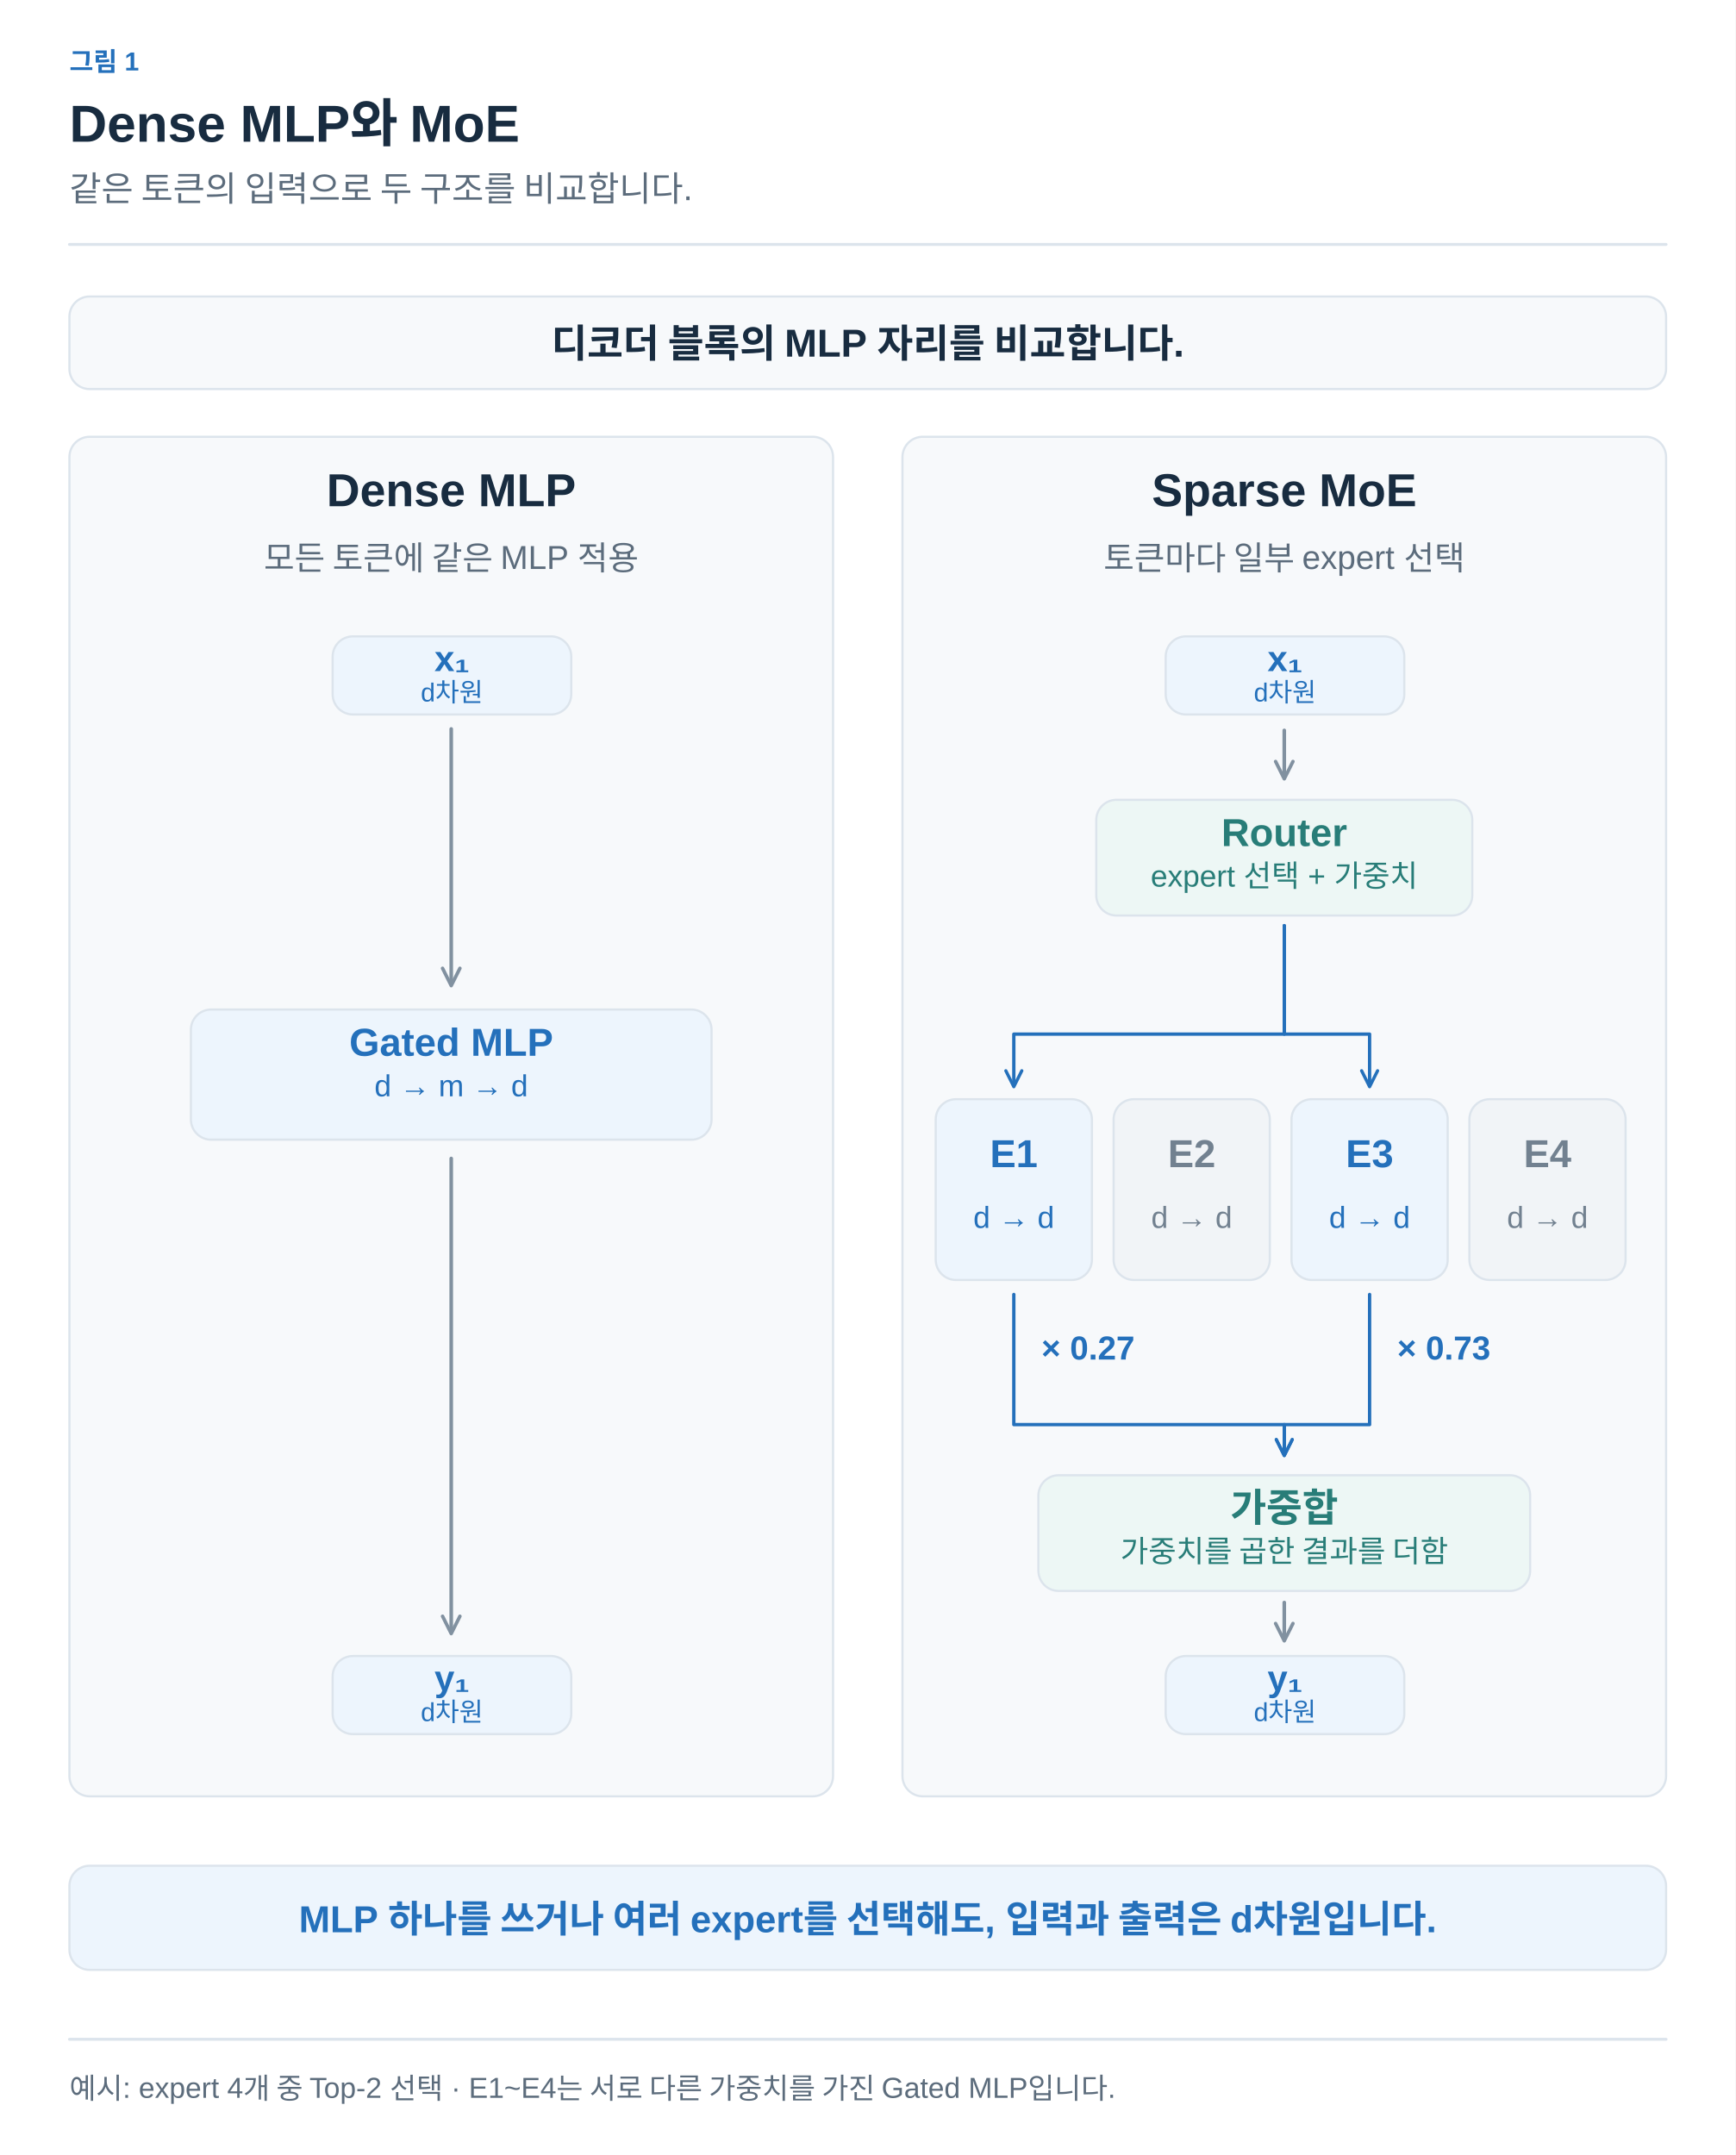
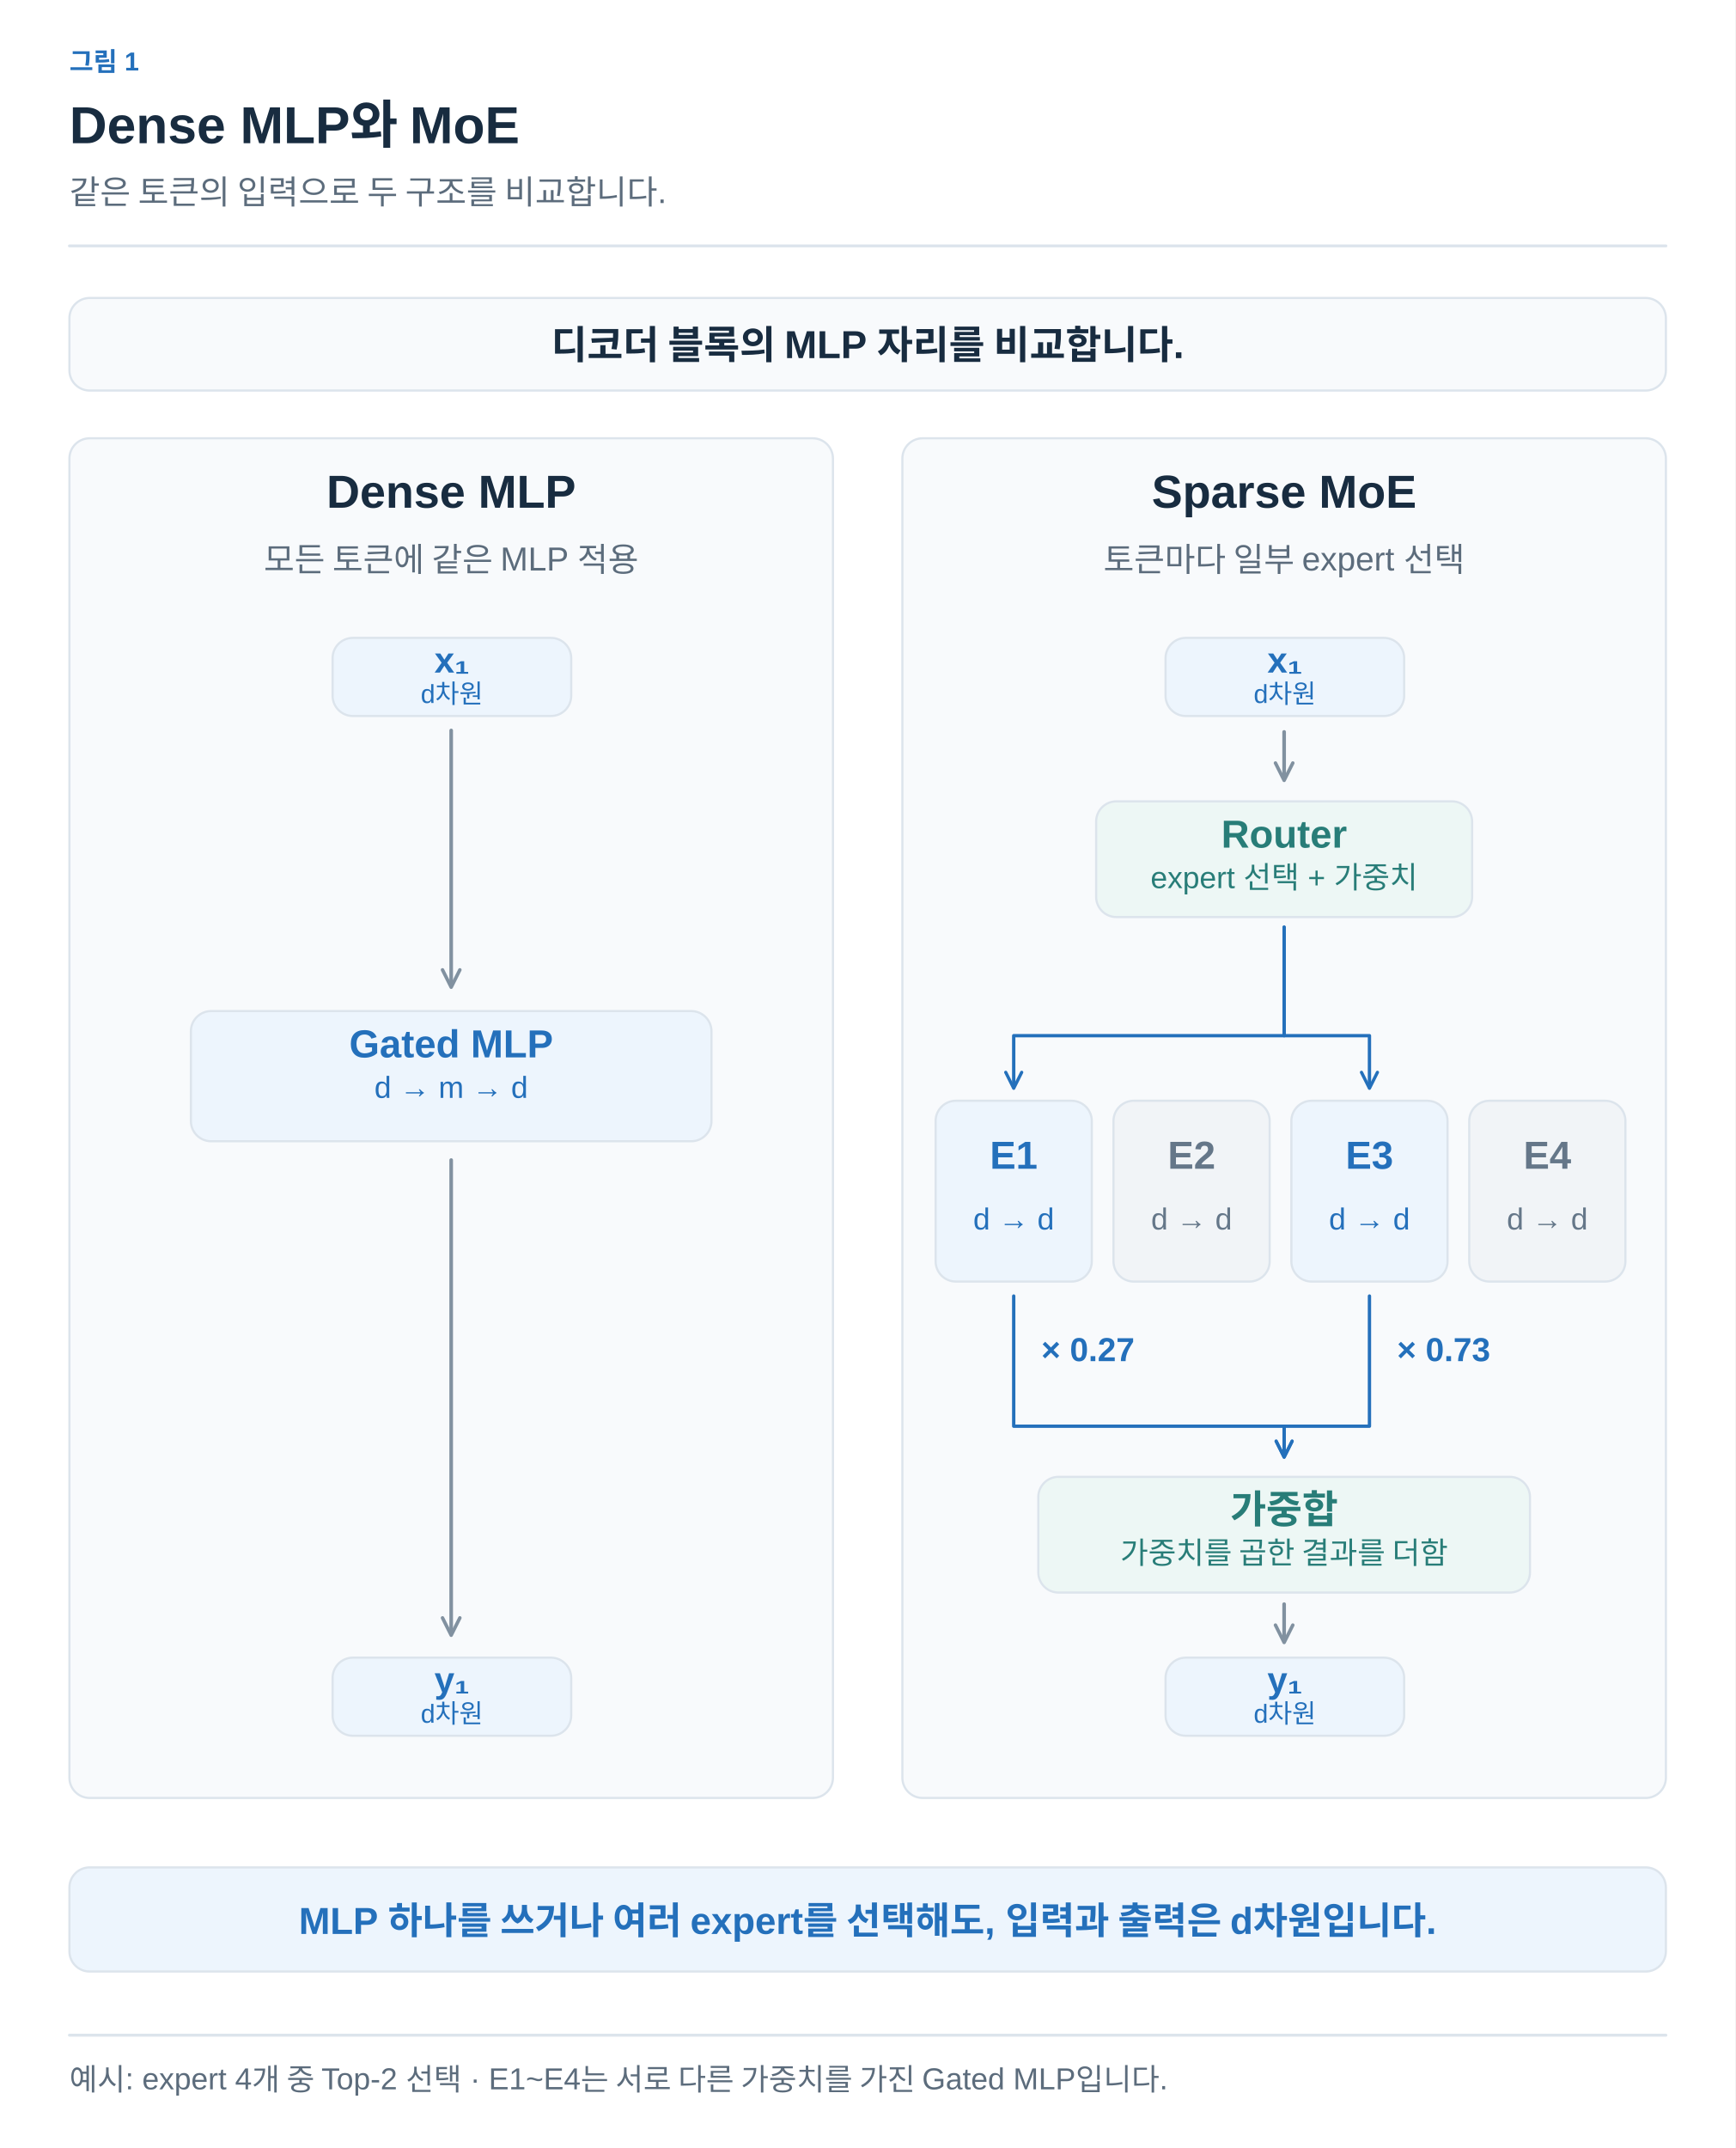
- <svg xmlns="http://www.w3.org/2000/svg" width="1200" height="1490" viewBox="0 0 1200 1490" role="img" aria-labelledby="title desc">
+ <svg xmlns="http://www.w3.org/2000/svg" width="1200" height="1485" viewBox="0 0 1200 1485" role="img" aria-labelledby="title desc">
  <defs>
-     <marker id="arrow-arrow" viewBox="0 0 10 10" refX="8" refY="5" markerWidth="6" markerHeight="6" orient="auto">
-       <path d="M1,1 L9,5 L1,9" fill="none" stroke="#8191A0" stroke-width="1.6" stroke-linecap="round" stroke-linejoin="round" />
+     <marker id="arrow-ink" viewBox="0 0 10 10" refX="8" refY="5" markerWidth="6" markerHeight="6" orient="auto">
+       <path d="M1 1 L9 5 L1 9" fill="none" stroke="#182C40" stroke-width="1.6" />
    </marker>
-     <marker id="blue-arrow" viewBox="0 0 10 10" refX="8" refY="5" markerWidth="6" markerHeight="6" orient="auto">
-       <path d="M1,1 L9,5 L1,9" fill="none" stroke="#2470BB" stroke-width="1.6" stroke-linecap="round" stroke-linejoin="round" />
+     <marker id="arrow-muted" viewBox="0 0 10 10" refX="8" refY="5" markerWidth="6" markerHeight="6" orient="auto">
+       <path d="M1 1 L9 5 L1 9" fill="none" stroke="#5C6C7C" stroke-width="1.6" />
    </marker>
-     <marker id="teal-arrow" viewBox="0 0 10 10" refX="8" refY="5" markerWidth="6" markerHeight="6" orient="auto">
-       <path d="M1,1 L9,5 L1,9" fill="none" stroke="#287D78" stroke-width="1.6" stroke-linecap="round" stroke-linejoin="round" />
+     <marker id="arrow-line" viewBox="0 0 10 10" refX="8" refY="5" markerWidth="6" markerHeight="6" orient="auto">
+       <path d="M1 1 L9 5 L1 9" fill="none" stroke="#DCE4EC" stroke-width="1.6" />
+     </marker>
+     <marker id="arrow-paper" viewBox="0 0 10 10" refX="8" refY="5" markerWidth="6" markerHeight="6" orient="auto">
+       <path d="M1 1 L9 5 L1 9" fill="none" stroke="#FFFFFF" stroke-width="1.6" />
+     </marker>
+     <marker id="arrow-blue" viewBox="0 0 10 10" refX="8" refY="5" markerWidth="6" markerHeight="6" orient="auto">
+       <path d="M1 1 L9 5 L1 9" fill="none" stroke="#2470BB" stroke-width="1.6" />
+     </marker>
+     <marker id="arrow-teal" viewBox="0 0 10 10" refX="8" refY="5" markerWidth="6" markerHeight="6" orient="auto">
+       <path d="M1 1 L9 5 L1 9" fill="none" stroke="#287D78" stroke-width="1.6" />
+     </marker>
+     <marker id="arrow-orange" viewBox="0 0 10 10" refX="8" refY="5" markerWidth="6" markerHeight="6" orient="auto">
+       <path d="M1 1 L9 5 L1 9" fill="none" stroke="#B55B22" stroke-width="1.6" />
+     </marker>
+     <marker id="arrow-purple" viewBox="0 0 10 10" refX="8" refY="5" markerWidth="6" markerHeight="6" orient="auto">
+       <path d="M1 1 L9 5 L1 9" fill="none" stroke="#7954A3" stroke-width="1.6" />
+     </marker>
+     <marker id="arrow-gray" viewBox="0 0 10 10" refX="8" refY="5" markerWidth="6" markerHeight="6" orient="auto">
+       <path d="M1 1 L9 5 L1 9" fill="none" stroke="#657789" stroke-width="1.6" />
+     </marker>
+     <marker id="arrow-red" viewBox="0 0 10 10" refX="8" refY="5" markerWidth="6" markerHeight="6" orient="auto">
+       <path d="M1 1 L9 5 L1 9" fill="none" stroke="#B34242" stroke-width="1.6" />
+     </marker>
+     <marker id="arrow-indigo" viewBox="0 0 10 10" refX="8" refY="5" markerWidth="6" markerHeight="6" orient="auto">
+       <path d="M1 1 L9 5 L1 9" fill="none" stroke="#4C60A8" stroke-width="1.6" />
+     </marker>
+     <marker id="arrow-slate" viewBox="0 0 10 10" refX="8" refY="5" markerWidth="6" markerHeight="6" orient="auto">
+       <path d="M1 1 L9 5 L1 9" fill="none" stroke="#8191A0" stroke-width="1.6" />
+     </marker>
+     <marker id="arrow-surface" viewBox="0 0 10 10" refX="8" refY="5" markerWidth="6" markerHeight="6" orient="auto">
+       <path d="M1 1 L9 5 L1 9" fill="none" stroke="#F8FAFC" stroke-width="1.6" />
    </marker>
  </defs>
-   <style>text{font-family:Arial,"Apple SD Gothic Neo","Noto Sans KR",sans-serif}path,line{stroke-linecap:round;stroke-linejoin:round}</style>
-   <rect width="1200" height="1490" fill="white" />
-   <text x="48" y="49" fill="#2470BB" font-size="18" font-weight="600" text-anchor="start">그림 1</text>
-   <text x="48" y="98" fill="#182C40" font-size="36" font-weight="700" text-anchor="start">Dense MLP와 MoE</text>
-   <text x="48" y="139" fill="#5C6C7C" font-size="24" font-weight="400" text-anchor="start">같은 토큰의 입력으로 두 구조를 비교합니다.</text>
-   <path d="M48,169 L1152,169" fill="none" stroke="#DCE4EC" stroke-width="2" />
-   <rect x="48" y="205" width="1104" height="64" rx="14" fill="#F7F9FB" stroke="#DCE4EC" stroke-width="1.5" />
-   <text x="600" y="247" fill="#182C40" font-size="27" font-weight="600" text-anchor="middle">디코더 블록의 MLP 자리를 비교합니다.</text>
-   <rect x="48" y="302" width="528" height="940" rx="14" fill="#F7F9FB" stroke="#DCE4EC" stroke-width="1.5" />
-   <text x="312" y="350" fill="#182C40" font-size="32" font-weight="600" text-anchor="middle">Dense MLP</text>
-   <text x="312" y="394" fill="#5C6C7C" font-size="23" font-weight="400" text-anchor="middle">모든 토큰에 같은 MLP 적용</text>
-   <rect x="624" y="302" width="528" height="940" rx="14" fill="#F7F9FB" stroke="#DCE4EC" stroke-width="1.5" />
-   <text x="888" y="350" fill="#182C40" font-size="32" font-weight="600" text-anchor="middle">Sparse MoE</text>
-   <text x="888" y="394" fill="#5C6C7C" font-size="23" font-weight="400" text-anchor="middle">토큰마다 일부 expert 선택</text>
-   <rect x="230" y="440" width="165" height="54" rx="14" fill="#EDF5FD" stroke="#DCE4EC" stroke-width="1.5" />
-   <text x="312.5" y="464" fill="#2470BB" font-size="25" font-weight="600" text-anchor="middle">x₁</text>
-   <text x="312.5" y="485" fill="#2470BB" font-size="18" font-weight="400" text-anchor="middle">d차원</text>
-   <rect x="806" y="440" width="165" height="54" rx="14" fill="#EDF5FD" stroke="#DCE4EC" stroke-width="1.5" />
-   <text x="888.5" y="464" fill="#2470BB" font-size="25" font-weight="600" text-anchor="middle">x₁</text>
-   <text x="888.5" y="485" fill="#2470BB" font-size="18" font-weight="400" text-anchor="middle">d차원</text>
-   <path d="M312,504 L312,680" fill="none" stroke="#8191A0" stroke-width="2.5" marker-end="url(#arrow-arrow)" />
-   <rect x="132.0" y="698" width="360" height="90" rx="14" fill="#EDF5FD" stroke="#DCE4EC" stroke-width="1.5" />
-   <text x="312" y="730" fill="#2470BB" font-size="27" font-weight="600" text-anchor="middle">Gated MLP</text>
-   <text x="312" y="758" fill="#2470BB" font-size="21" font-weight="400" text-anchor="middle">d → m → d</text>
-   <path d="M312,801 L312,1128" fill="none" stroke="#8191A0" stroke-width="2.5" marker-end="url(#arrow-arrow)" />
-   <rect x="230" y="1145" width="165" height="54" rx="14" fill="#EDF5FD" stroke="#DCE4EC" stroke-width="1.5" />
-   <text x="312.5" y="1169" fill="#2470BB" font-size="25" font-weight="600" text-anchor="middle">y₁</text>
-   <text x="312.5" y="1190" fill="#2470BB" font-size="18" font-weight="400" text-anchor="middle">d차원</text>
-   <path d="M888,505 L888,537" fill="none" stroke="#8191A0" stroke-width="2.5" marker-end="url(#arrow-arrow)" />
-   <rect x="758.0" y="553" width="260" height="80" rx="14" fill="#EDF7F5" stroke="#DCE4EC" stroke-width="1.5" />
-   <text x="888" y="585" fill="#287D78" font-size="27" font-weight="600" text-anchor="middle">Router</text>
-   <text x="888" y="613" fill="#287D78" font-size="21" font-weight="400" text-anchor="middle">expert 선택 + 가중치</text>
-   <rect x="647" y="760" width="108" height="125" rx="14" fill="#EDF5FD" stroke="#DCE4EC" stroke-width="1.5" />
-   <text x="701" y="807" fill="#2470BB" font-size="27" font-weight="600" text-anchor="middle">E1</text>
-   <text x="701" y="849" fill="#2470BB" font-size="21" font-weight="400" text-anchor="middle">d → d</text>
-   <path d="M888,640 V715 H701 V750" fill="none" stroke="#2470BB" stroke-width="2.3" marker-end="url(#blue-arrow)" />
-   <path d="M701,895 V985 H888 V1005" fill="none" stroke="#2470BB" stroke-width="2.3" marker-end="url(#blue-arrow)" />
-   <rect x="770" y="760" width="108" height="125" rx="14" fill="#F1F4F7" stroke="#DCE4EC" stroke-width="1.5" />
-   <text x="824" y="807" fill="#728190" font-size="27" font-weight="600" text-anchor="middle">E2</text>
-   <text x="824" y="849" fill="#728190" font-size="21" font-weight="400" text-anchor="middle">d → d</text>
-   <rect x="893" y="760" width="108" height="125" rx="14" fill="#EDF5FD" stroke="#DCE4EC" stroke-width="1.5" />
-   <text x="947" y="807" fill="#2470BB" font-size="27" font-weight="600" text-anchor="middle">E3</text>
-   <text x="947" y="849" fill="#2470BB" font-size="21" font-weight="400" text-anchor="middle">d → d</text>
-   <path d="M888,640 V715 H947 V750" fill="none" stroke="#2470BB" stroke-width="2.3" marker-end="url(#blue-arrow)" />
-   <path d="M947,895 V985 H888 V1005" fill="none" stroke="#2470BB" stroke-width="2.3" marker-end="url(#blue-arrow)" />
-   <rect x="1016" y="760" width="108" height="125" rx="14" fill="#F1F4F7" stroke="#DCE4EC" stroke-width="1.5" />
-   <text x="1070" y="807" fill="#728190" font-size="27" font-weight="600" text-anchor="middle">E4</text>
-   <text x="1070" y="849" fill="#728190" font-size="21" font-weight="400" text-anchor="middle">d → d</text>
-   <text x="720" y="940" fill="#2470BB" font-size="23" font-weight="600" text-anchor="start">× 0.27</text>
-   <text x="966" y="940" fill="#2470BB" font-size="23" font-weight="600" text-anchor="start">× 0.73</text>
-   <rect x="718.0" y="1020" width="340" height="80" rx="14" fill="#EDF7F5" stroke="#DCE4EC" stroke-width="1.5" />
-   <text x="888" y="1052" fill="#287D78" font-size="27" font-weight="600" text-anchor="middle">가중합</text>
-   <text x="888" y="1080" fill="#287D78" font-size="21" font-weight="400" text-anchor="middle">가중치를 곱한 결과를 더함</text>
-   <path d="M888,1108 L888,1133" fill="none" stroke="#8191A0" stroke-width="2.5" marker-end="url(#arrow-arrow)" />
-   <rect x="806" y="1145" width="165" height="54" rx="14" fill="#EDF5FD" stroke="#DCE4EC" stroke-width="1.5" />
-   <text x="888.5" y="1169" fill="#2470BB" font-size="25" font-weight="600" text-anchor="middle">y₁</text>
-   <text x="888.5" y="1190" fill="#2470BB" font-size="18" font-weight="400" text-anchor="middle">d차원</text>
-   <rect x="48" y="1290" width="1104" height="72" rx="14" fill="#EDF5FD" stroke="#DCE4EC" stroke-width="1.5" />
-   <text x="600" y="1336" fill="#2470BB" font-size="26" font-weight="600" text-anchor="middle">MLP 하나를 쓰거나 여러 expert를 선택해도, 입력과 출력은 d차원입니다.</text>
-   <path d="M48,1410 L1152,1410" fill="none" stroke="#DCE4EC" stroke-width="2" />
-   <text x="48" y="1451" fill="#5C6C7C" font-size="20" font-weight="400" text-anchor="start">예시: expert 4개 중 Top-2 선택 · E1~E4는 서로 다른 가중치를 가진 Gated MLP입니다.</text>
+   <style>text{font-family:Arial,"Apple SD Gothic Neo","Noto Sans KR",sans-serif}text[font-family]{font-family:Menlo,Consolas,monospace}path{stroke-linecap:round;stroke-linejoin:round}</style>
+   <rect width="100%" height="100%" fill="white" />
+   <text x="48" y="49" fill="#2470BB" font-size="18" font-weight="600" text-anchor="start" data-max-width="1104">그림 1</text>
+   <text x="48" y="99" fill="#182C40" font-size="36" font-weight="700" text-anchor="start" data-max-width="1104">Dense MLP와 MoE</text>
+   <text x="48" y="141" fill="#5C6C7C" font-size="23" font-weight="400" text-anchor="start" data-max-width="1104">같은 토큰의 입력으로 두 구조를 비교합니다.</text>
+   <path d="M48,170 H1152" stroke="#DCE4EC" stroke-width="2" />
+   <g transform="translate(48 206) scale(1)" data-panel="1">
+     <g transform="translate(-48 -205)">
+       <rect x="48" y="205" width="1104" height="64" rx="14" fill="#F8FAFC" stroke="#DCE4EC" stroke-width="1.5" />
+       <text x="600" y="247" fill="#182C40" font-size="27" font-weight="600" text-anchor="middle">디코더 블록의 MLP 자리를 비교합니다.</text>
+       <rect x="48" y="302" width="528" height="940" rx="14" fill="#F8FAFC" stroke="#DCE4EC" stroke-width="1.5" />
+       <text x="312" y="350" fill="#182C40" font-size="32" font-weight="600" text-anchor="middle">Dense MLP</text>
+       <text x="312" y="394" fill="#5C6C7C" font-size="23" font-weight="400" text-anchor="middle">모든 토큰에 같은 MLP 적용</text>
+       <rect x="624" y="302" width="528" height="940" rx="14" fill="#F8FAFC" stroke="#DCE4EC" stroke-width="1.5" />
+       <text x="888" y="350" fill="#182C40" font-size="32" font-weight="600" text-anchor="middle">Sparse MoE</text>
+       <text x="888" y="394" fill="#5C6C7C" font-size="23" font-weight="400" text-anchor="middle">토큰마다 일부 expert 선택</text>
+       <rect x="230" y="440" width="165" height="54" rx="14" fill="#EDF5FD" stroke="#DCE4EC" stroke-width="1.5" />
+       <text x="312.5" y="464" fill="#2470BB" font-size="25" font-weight="600" text-anchor="middle">x₁</text>
+       <text x="312.5" y="485" fill="#2470BB" font-size="18" font-weight="400" text-anchor="middle">d차원</text>
+       <rect x="806" y="440" width="165" height="54" rx="14" fill="#EDF5FD" stroke="#DCE4EC" stroke-width="1.5" />
+       <text x="888.5" y="464" fill="#2470BB" font-size="25" font-weight="600" text-anchor="middle">x₁</text>
+       <text x="888.5" y="485" fill="#2470BB" font-size="18" font-weight="400" text-anchor="middle">d차원</text>
+       <path d="M312,504 L312,680" fill="none" stroke="#8191A0" stroke-width="2.5" marker-end="url(#arrow-slate)" />
+       <rect x="132" y="698" width="360" height="90" rx="14" fill="#EDF5FD" stroke="#DCE4EC" stroke-width="1.5" />
+       <text x="312" y="730" fill="#2470BB" font-size="27" font-weight="600" text-anchor="middle">Gated MLP</text>
+       <text x="312" y="758" fill="#2470BB" font-size="21" font-weight="400" text-anchor="middle">d → m → d</text>
+       <path d="M312,801 L312,1128" fill="none" stroke="#8191A0" stroke-width="2.5" marker-end="url(#arrow-slate)" />
+       <rect x="230" y="1145" width="165" height="54" rx="14" fill="#EDF5FD" stroke="#DCE4EC" stroke-width="1.5" />
+       <text x="312.5" y="1169" fill="#2470BB" font-size="25" font-weight="600" text-anchor="middle">y₁</text>
+       <text x="312.5" y="1190" fill="#2470BB" font-size="18" font-weight="400" text-anchor="middle">d차원</text>
+       <path d="M888,505 L888,537" fill="none" stroke="#8191A0" stroke-width="2.5" marker-end="url(#arrow-slate)" />
+       <rect x="758" y="553" width="260" height="80" rx="14" fill="#EDF7F5" stroke="#DCE4EC" stroke-width="1.5" />
+       <text x="888" y="585" fill="#287D78" font-size="27" font-weight="600" text-anchor="middle">Router</text>
+       <text x="888" y="613" fill="#287D78" font-size="21" font-weight="400" text-anchor="middle">expert 선택 + 가중치</text>
+       <rect x="647" y="760" width="108" height="125" rx="14" fill="#EDF5FD" stroke="#DCE4EC" stroke-width="1.5" />
+       <text x="701" y="807" fill="#2470BB" font-size="27" font-weight="600" text-anchor="middle">E1</text>
+       <text x="701" y="849" fill="#2470BB" font-size="21" font-weight="400" text-anchor="middle">d → d</text>
+       <path d="M888,640 V715 H701 V750" fill="none" stroke="#2470BB" stroke-width="2.3" marker-end="url(#arrow-blue)" />
+       <path d="M701,895 V985 H888 V1005" fill="none" stroke="#2470BB" stroke-width="2.3" marker-end="url(#arrow-blue)" />
+       <rect x="770" y="760" width="108" height="125" rx="14" fill="#F1F4F7" stroke="#DCE4EC" stroke-width="1.5" />
+       <text x="824" y="807" fill="#657789" font-size="27" font-weight="600" text-anchor="middle">E2</text>
+       <text x="824" y="849" fill="#657789" font-size="21" font-weight="400" text-anchor="middle">d → d</text>
+       <rect x="893" y="760" width="108" height="125" rx="14" fill="#EDF5FD" stroke="#DCE4EC" stroke-width="1.5" />
+       <text x="947" y="807" fill="#2470BB" font-size="27" font-weight="600" text-anchor="middle">E3</text>
+       <text x="947" y="849" fill="#2470BB" font-size="21" font-weight="400" text-anchor="middle">d → d</text>
+       <path d="M888,640 V715 H947 V750" fill="none" stroke="#2470BB" stroke-width="2.3" marker-end="url(#arrow-blue)" />
+       <path d="M947,895 V985 H888 V1005" fill="none" stroke="#2470BB" stroke-width="2.3" marker-end="url(#arrow-blue)" />
+       <rect x="1016" y="760" width="108" height="125" rx="14" fill="#F1F4F7" stroke="#DCE4EC" stroke-width="1.5" />
+       <text x="1070" y="807" fill="#657789" font-size="27" font-weight="600" text-anchor="middle">E4</text>
+       <text x="1070" y="849" fill="#657789" font-size="21" font-weight="400" text-anchor="middle">d → d</text>
+       <text x="720" y="940" fill="#2470BB" font-size="23" font-weight="600" text-anchor="start">× 0.27</text>
+       <text x="966" y="940" fill="#2470BB" font-size="23" font-weight="600" text-anchor="start">× 0.73</text>
+       <rect x="718" y="1020" width="340" height="80" rx="14" fill="#EDF7F5" stroke="#DCE4EC" stroke-width="1.5" />
+       <text x="888" y="1052" fill="#287D78" font-size="27" font-weight="600" text-anchor="middle">가중합</text>
+       <text x="888" y="1080" fill="#287D78" font-size="21" font-weight="400" text-anchor="middle">가중치를 곱한 결과를 더함</text>
+       <path d="M888,1108 L888,1133" fill="none" stroke="#8191A0" stroke-width="2.5" marker-end="url(#arrow-slate)" />
+       <rect x="806" y="1145" width="165" height="54" rx="14" fill="#EDF5FD" stroke="#DCE4EC" stroke-width="1.5" />
+       <text x="888.5" y="1169" fill="#2470BB" font-size="25" font-weight="600" text-anchor="middle">y₁</text>
+       <text x="888.5" y="1190" fill="#2470BB" font-size="18" font-weight="400" text-anchor="middle">d차원</text>
+       <rect x="48" y="1290" width="1104" height="72" rx="14" fill="#EDF5FD" stroke="#DCE4EC" stroke-width="1.5" />
+       <text x="600" y="1336" fill="#2470BB" font-size="26" font-weight="600" text-anchor="middle">MLP 하나를 쓰거나 여러 expert를 선택해도, 입력과 출력은 d차원입니다.</text>
+     </g>
+   </g>
+   <path d="M48,1407 H1152" stroke="#DCE4EC" stroke-width="2" />
+   <text x="48" y="1445" fill="#5C6C7C" font-size="21" font-weight="400" text-anchor="start" data-max-width="1104">예시: expert 4개 중 Top-2 선택 · E1~E4는 서로 다른 가중치를 가진 Gated MLP입니다.</text>
</svg>
